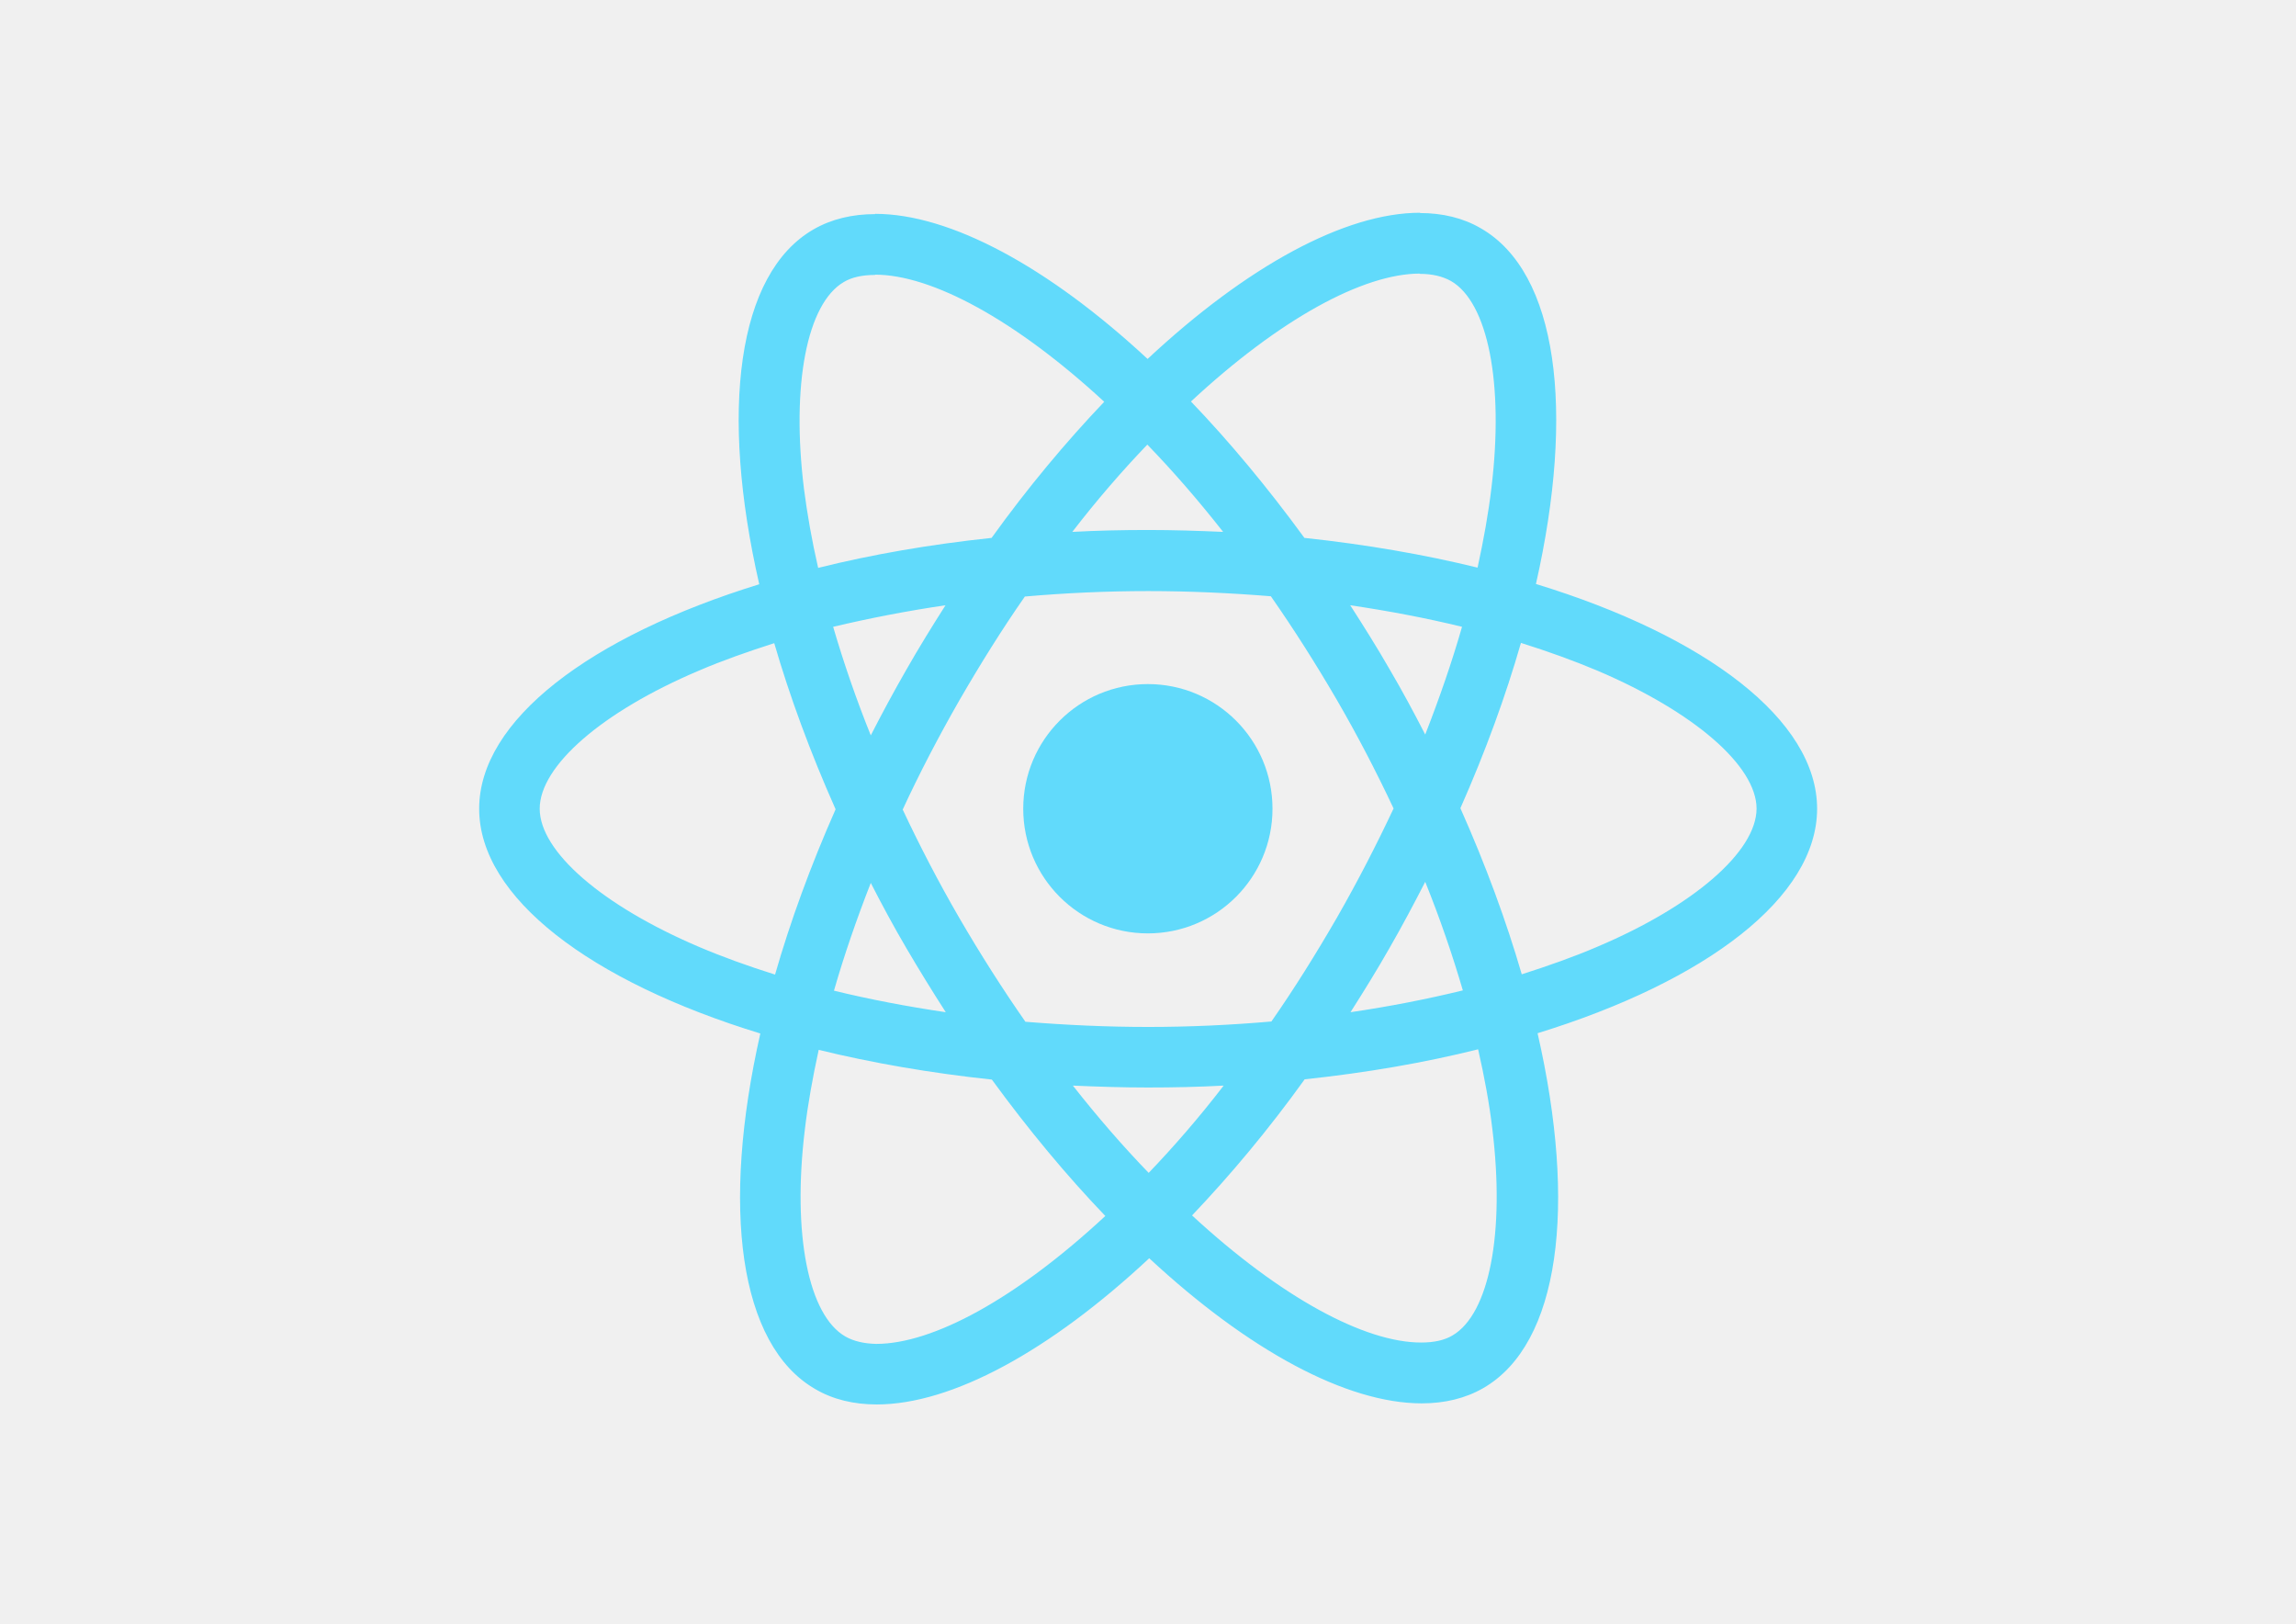
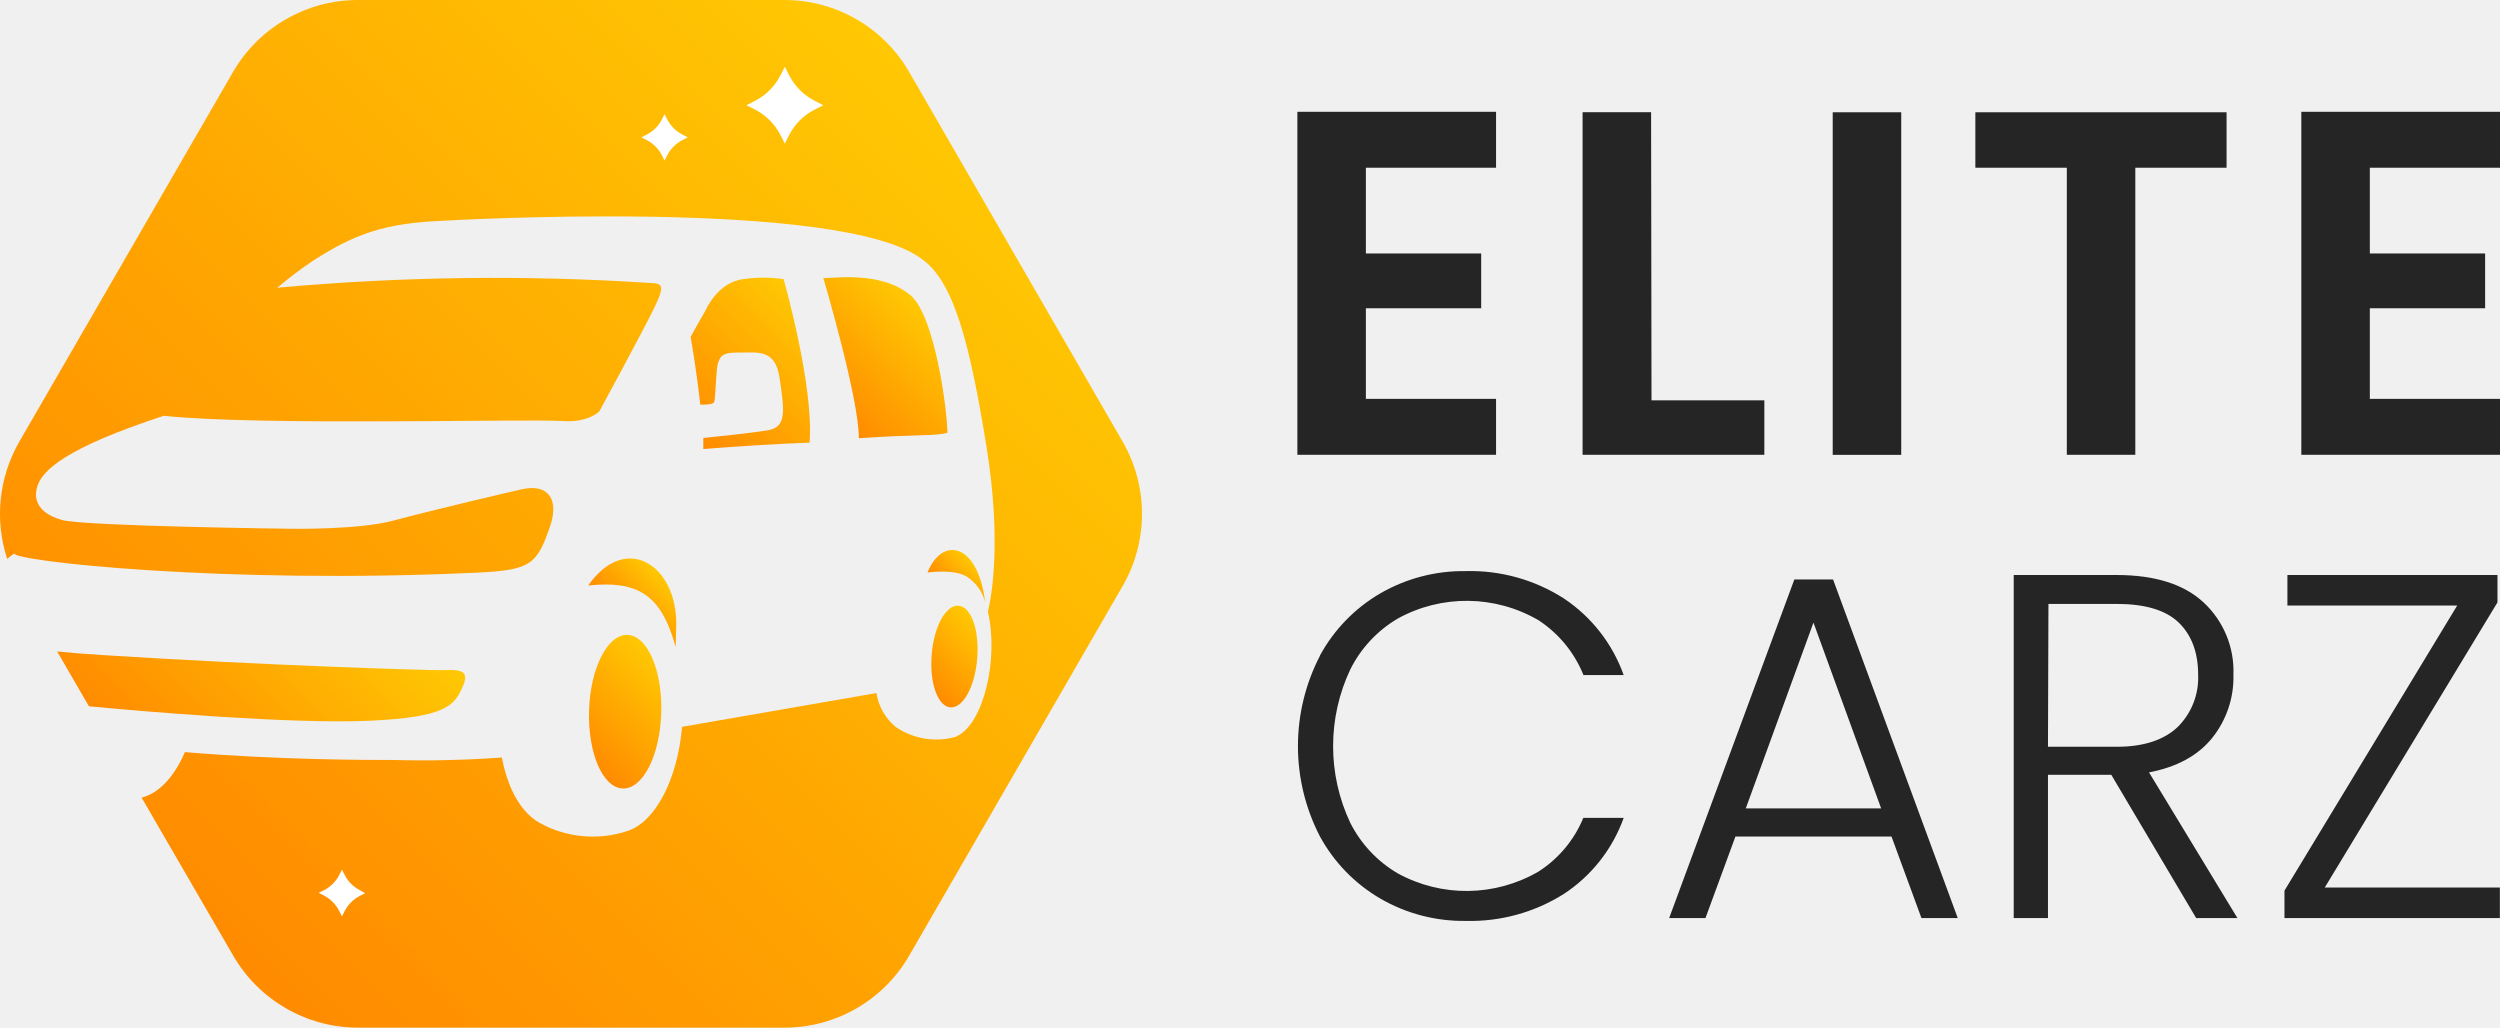
- <svg xmlns="http://www.w3.org/2000/svg" viewBox="0 0 841.9 595.3">
-   <g fill="#61DAFB">
-     <path d="M666.3 296.5c0-32.5-40.7-63.3-103.1-82.4 14.4-63.6 8-114.2-20.2-130.4-6.5-3.8-14.1-5.6-22.4-5.6v22.3c4.6 0 8.3.9 11.4 2.6 13.6 7.8 19.5 37.5 14.9 75.7-1.1 9.4-2.9 19.3-5.1 29.4-19.6-4.8-41-8.5-63.5-10.9-13.5-18.5-27.5-35.3-41.6-50 32.6-30.3 63.2-46.9 84-46.9V78c-27.5 0-63.5 19.6-99.9 53.6-36.4-33.8-72.4-53.2-99.9-53.2v22.3c20.7 0 51.4 16.5 84 46.6-14 14.7-28 31.4-41.3 49.9-22.6 2.4-44 6.1-63.6 11-2.3-10-4-19.7-5.2-29-4.7-38.2 1.1-67.9 14.6-75.8 3-1.8 6.9-2.6 11.5-2.6V78.5c-8.4 0-16 1.8-22.6 5.6-28.1 16.2-34.4 66.7-19.9 130.1-62.2 19.2-102.7 49.9-102.7 82.3 0 32.5 40.7 63.3 103.1 82.4-14.4 63.6-8 114.2 20.2 130.4 6.5 3.8 14.1 5.6 22.5 5.6 27.5 0 63.5-19.6 99.9-53.6 36.4 33.8 72.4 53.2 99.9 53.2 8.4 0 16-1.8 22.6-5.6 28.1-16.2 34.4-66.7 19.9-130.1 62-19.1 102.5-49.9 102.5-82.3zm-130.2-66.7c-3.7 12.9-8.3 26.2-13.5 39.5-4.1-8-8.4-16-13.1-24-4.6-8-9.5-15.8-14.4-23.4 14.2 2.1 27.9 4.7 41 7.9zm-45.8 106.5c-7.8 13.5-15.8 26.3-24.1 38.2-14.9 1.3-30 2-45.2 2-15.1 0-30.2-.7-45-1.9-8.3-11.9-16.4-24.6-24.2-38-7.6-13.1-14.5-26.4-20.8-39.8 6.2-13.4 13.2-26.8 20.7-39.9 7.8-13.5 15.8-26.3 24.1-38.2 14.9-1.3 30-2 45.2-2 15.1 0 30.2.7 45 1.9 8.3 11.9 16.4 24.6 24.2 38 7.6 13.1 14.5 26.4 20.8 39.8-6.3 13.4-13.2 26.8-20.7 39.9zm32.3-13c5.4 13.4 10 26.8 13.8 39.8-13.1 3.2-26.9 5.9-41.2 8 4.9-7.7 9.8-15.6 14.4-23.7 4.6-8 8.9-16.1 13-24.1zM421.2 430c-9.3-9.6-18.6-20.3-27.8-32 9 .4 18.2.7 27.5.7 9.4 0 18.7-.2 27.8-.7-9 11.7-18.3 22.4-27.5 32zm-74.4-58.9c-14.2-2.1-27.9-4.7-41-7.9 3.7-12.9 8.3-26.2 13.5-39.5 4.1 8 8.4 16 13.1 24 4.7 8 9.5 15.8 14.4 23.4zM420.7 163c9.3 9.6 18.6 20.3 27.8 32-9-.4-18.2-.7-27.5-.7-9.4 0-18.7.2-27.8.7 9-11.7 18.3-22.4 27.5-32zm-74 58.9c-4.9 7.7-9.8 15.6-14.4 23.7-4.6 8-8.9 16-13 24-5.4-13.4-10-26.8-13.8-39.8 13.1-3.1 26.9-5.8 41.2-7.9zm-90.5 125.2c-35.4-15.1-58.3-34.9-58.3-50.6 0-15.7 22.9-35.6 58.3-50.6 8.6-3.7 18-7 27.7-10.1 5.7 19.6 13.2 40 22.5 60.9-9.2 20.8-16.6 41.1-22.2 60.6-9.9-3.1-19.3-6.5-28-10.2zM310 490c-13.6-7.8-19.5-37.5-14.9-75.7 1.1-9.4 2.9-19.3 5.1-29.4 19.6 4.8 41 8.5 63.5 10.9 13.5 18.5 27.5 35.3 41.6 50-32.6 30.3-63.2 46.9-84 46.9-4.5-.1-8.3-1-11.3-2.7zm237.2-76.2c4.7 38.2-1.1 67.9-14.6 75.8-3 1.8-6.9 2.6-11.5 2.6-20.7 0-51.4-16.5-84-46.6 14-14.7 28-31.4 41.3-49.9 22.6-2.4 44-6.1 63.6-11 2.3 10.1 4.1 19.8 5.2 29.1zm38.5-66.7c-8.6 3.7-18 7-27.7 10.1-5.7-19.6-13.2-40-22.5-60.9 9.2-20.8 16.6-41.1 22.2-60.6 9.9 3.1 19.3 6.5 28.1 10.2 35.4 15.1 58.3 34.9 58.3 50.6-.1 15.7-23 35.6-58.4 50.6zM320.8 78.4z" />
-     <circle cx="420.9" cy="296.5" r="45.7" />
-     <path d="M520.5 78.1z" />
+ <svg xmlns="http://www.w3.org/2000/svg" xmlns:xlink="http://www.w3.org/1999/xlink" viewBox="0 0 364.91 150">
+   <defs>
+     <linearGradient id="linear-gradient" x1="138.35" y1="65.48" x2="142.41" y2="69.54" gradientTransform="matrix(1 0 0 -1 0 152)" gradientUnits="userSpaceOnUse">
+       <stop offset="0" stop-color="#ff8b00" />
+       <stop offset="1" stop-color="#ffc803" />
+     </linearGradient>
+     <linearGradient id="linear-gradient-2" x1="101.15" y1="88.03" x2="119.41" y2="106.28" xlink:href="#linear-gradient" />
+     <linearGradient id="linear-gradient-3" x1="135.02" y1="51.88" x2="143.61" y2="60.46" xlink:href="#linear-gradient" />
+     <linearGradient id="linear-gradient-4" x1="22.96" y1="38.94" x2="52.71" y2="68.7" xlink:href="#linear-gradient" />
+     <linearGradient id="linear-gradient-5" x1="121.24" y1="92.15" x2="135.46" y2="106.36" xlink:href="#linear-gradient" />
+     <linearGradient id="linear-gradient-6" x1="84.93" y1="41.8" x2="97.55" y2="54.42" xlink:href="#linear-gradient" />
+     <linearGradient id="linear-gradient-7" x1="91.23" y1="61.17" x2="97.36" y2="67.3" xlink:href="#linear-gradient" />
+     <linearGradient id="linear-gradient-8" x1="25.94" y1="19.58" x2="140.79" y2="134.42" xlink:href="#linear-gradient" />
+     <style>.cls-9{fill:#fff}.cls-10{fill:#252525}</style>
+   </defs>
+   <g id="Layer_2" data-name="Layer 2">
+     <g id="Layer_1-2" data-name="Layer 1">
+       <g id="favicon">
+         <g id="joined-shapes">
+           <path d="M135.39 83.56c4.52-.53 5.87.71 5.87.71a6.23 6.23 0 0 1 2.53 3.58c-1.09-8.8-6.36-9.51-8.4-4.29Z" fill="url(#linear-gradient)" />
+           <path d="M112.11 62.8c-2 .35-6.91.87-9.45 1.13v1.61c4.35-.34 10.38-.75 15.51-.93.66-8.25-3.79-23.87-3.79-23.87a20.55 20.55 0 0 0-5.86 0c-3.8.44-5.53 4.56-5.53 4.56s-.93 1.6-2.18 3.85c.43 2.53 1 6.2 1.41 9.92.64 0 1.75 0 2-.34s.27-5 .59-5.75.33-1.57 3-1.52 5.37-.68 6 3.81 1.12 7.04-1.7 7.53Z" fill="url(#linear-gradient-2)" />
+           <path d="M139.91 88.41c-1.83-.15-3.59 3-3.92 7.15s.89 7.54 2.73 7.69 3.59-3 3.92-7.15-.89-7.54-2.73-7.69Z" fill="url(#linear-gradient-3)" />
+           <path d="M53.75 105.21c11.62-.5 12.6-2.35 13.8-5s-.86-2.44-3.13-2.39c-3 0-25.69-.7-49.38-2.2-2.74-.17-4.93-.35-6.7-.53l4.64 8c7.53.73 29.51 2.61 40.77 2.12Z" fill="url(#linear-gradient-4)" />
+           <path d="M132.91 43.11c-4.5-3.8-12-2.32-12.74-2.56 0 0 5.28 17.87 5.18 23.41 8.86-.59 10.87-.28 12.94-.78 0-3.11-1.8-17.04-5.38-20.07Z" fill="url(#linear-gradient-5)" />
+           <path d="M91.58 92.67c-2.91-.09-5.42 4.86-5.6 11.06s2 11.28 4.94 11.36 5.42-4.86 5.6-11.06-2.03-11.28-4.94-11.36Z" fill="url(#linear-gradient-6)" />
+           <path d="M98.71 91.37c.19-8.91-7.4-13.75-12.85-5.91 7-.72 10.64 1.11 12.76 9q.06-1.56.09-3.09Z" fill="url(#linear-gradient-7)" />
+           <path d="m163.87 64.47-31.15-53.94A21 21 0 0 0 114.49 0H52.2A21.07 21.07 0 0 0 34 10.53L2.82 64.47a21.1 21.1 0 0 0-1.77 17.11 6.71 6.71 0 0 1 1.05-.79c-.15 1.1 30.54 4.52 67.42 2.8 8-.37 8.85-1.19 10.76-6.74 1.35-3.9-.18-6.31-4.13-5.43-2 .45-12.48 2.9-18.78 4.58-5 1.34-14.76 1.18-14.76 1.18S12.27 76.82 9 75.89c-4.78-1.36-3.63-4.53-3.63-4.58.52-2.65 4.44-6 18.54-10.62 14.12 1.5 52.64.41 58.26.77 3.74.24 5.31-1.41 5.31-1.41s6.19-11.39 8-15.08 1-3.57-.76-3.68a349.69 349.69 0 0 0-54.25.71 63.31 63.31 0 0 1 5.1-3.87c6.22-4 10.5-5.53 18.95-5.9 0 0 58.22-3.45 70.08 5.61 4.71 3.36 7 12.58 9.41 27.46 2.15 13.48.8 21.38.19 24 1.63 7-.71 16.42-4.53 18.15a.56.56 0 0 1-.28.13 10.5 10.5 0 0 1-8.58-1.42 8 8 0 0 1-2.88-5l-28.37 4.93c-.66 7.57-3.85 13.89-8 15.21a16 16 0 0 1-12.83-1.21c-3.32-1.9-4.83-6.16-5.48-9.52q-7.89.57-15.82.36c-3.72 0-16.8 0-30.44-1.15-1.45 3.35-3.53 5.77-5.94 6.53l-.38.11 13.33 23A21.07 21.07 0 0 0 52.2 150h62.29a21 21 0 0 0 18.23-10.53l31.15-53.94a21.07 21.07 0 0 0 0-21.06Z" fill="url(#linear-gradient-8)" />
+         </g>
+         <g id="stars">
+           <path class="cls-9" d="M52.54 129.94a5.08 5.08 0 0 1-2.24-2.25l-.39-.75-.38.75a5.1 5.1 0 0 1-2.25 2.25l-.76.38.76.39a5.19 5.19 0 0 1 2.25 2.29l.38.76.39-.76a5.11 5.11 0 0 1 2.24-2.24l.76-.39ZM99.64 19.66a5.13 5.13 0 0 1-2.25-2.24l-.39-.76-.38.76a5.08 5.08 0 0 1-2.25 2.24l-.75.39.75.38a5.1 5.1 0 0 1 2.25 2.25l.38.76.39-.76a5.1 5.1 0 0 1 2.25-2.25l.75-.38ZM118.91 14.71a8.55 8.55 0 0 1-3.72-3.71l-.63-1.26-.64 1.26a8.57 8.57 0 0 1-3.72 3.72l-1.26.64 1.26.63a8.57 8.57 0 0 1 3.72 3.72l.64 1.26.63-1.26a8.55 8.55 0 0 1 3.72-3.71l1.26-.63Z" />
+         </g>
+       </g>
+       <g id="text">
+         <path class="cls-10" d="M199.37 24.48V37h16.83v8h-16.83v13.22h19v8.16h-29V16.32h29v8.16ZM241.06 58.43h16.47v7.95H231v-50h10ZM277.51 16.39v50h-10v-50ZM325 16.39v8.09h-13.32v41.9h-10v-41.9h-13.35v-8.09ZM345.91 24.48V37h16.83v8h-16.83v13.22h19v8.16h-29V16.32h29v8.16ZM192.65 95.71a23.46 23.46 0 0 1 8.81-9.09 24.21 24.21 0 0 1 12.46-3.26 25.32 25.32 0 0 1 14.36 4A22.5 22.5 0 0 1 237 98.54h-5.87a17.22 17.22 0 0 0-6.55-8A20.83 20.83 0 0 0 204 90.3a17.91 17.91 0 0 0-6.91 7.42 26.25 26.25 0 0 0 0 22.38 17.92 17.92 0 0 0 6.91 7.37 20.9 20.9 0 0 0 20.56-.25 17 17 0 0 0 6.55-7.84H237a22.24 22.24 0 0 1-8.73 11.1 25.63 25.63 0 0 1-14.33 3.94 24.21 24.21 0 0 1-12.46-3.26 23.52 23.52 0 0 1-8.81-9.06 28.67 28.67 0 0 1 0-26.39ZM276.09 122.1h-22.78l-4.37 11.9h-5.3l18.27-49.42h5.65l18.2 49.42h-5.3Zm-1.51-4.1-9.88-27.12-9.88 27.12ZM320.56 134l-12.39-20.91h-9.24V134h-5V83.93h15q8.4 0 12.71 4A13.68 13.68 0 0 1 326 98.47a14.17 14.17 0 0 1-3.12 9.27q-3.12 3.84-9.2 5l12.9 21.26Zm-21.63-25H309c3.92 0 6.86-1 8.85-2.87a10.13 10.13 0 0 0 3-7.66c0-3.3-1-5.84-2.87-7.63s-4.91-2.69-9-2.69H299ZM339.33 129.55h25.56V134h-31.44v-4l25.21-41.61h-24.78v-4.46h30.66v4Z" />
+       </g>
+     </g>
  </g>
</svg>
